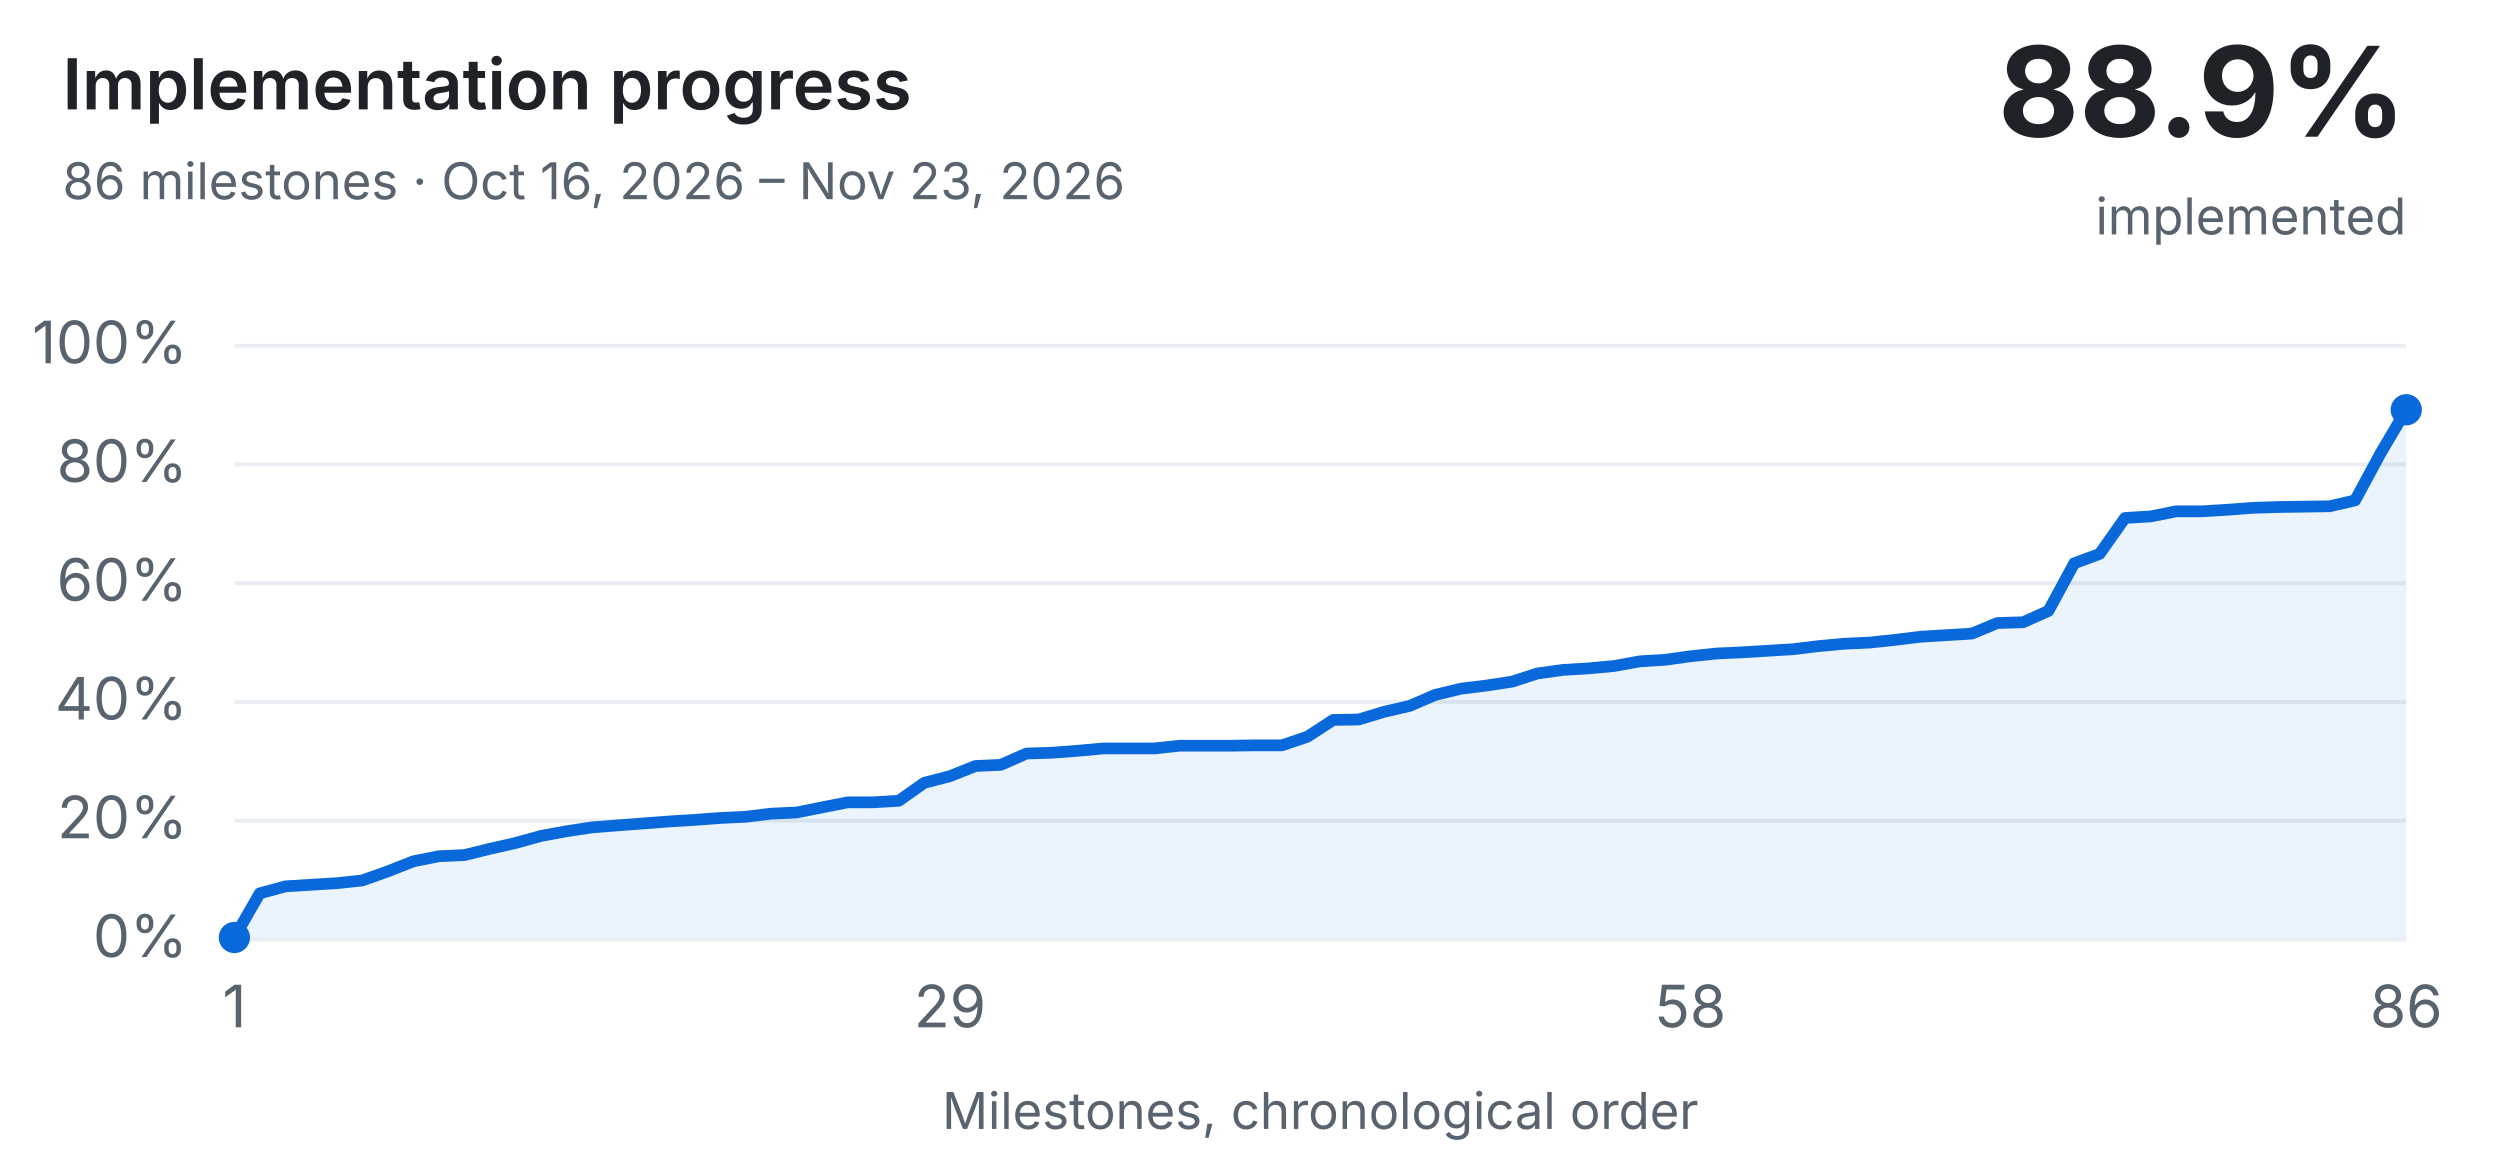
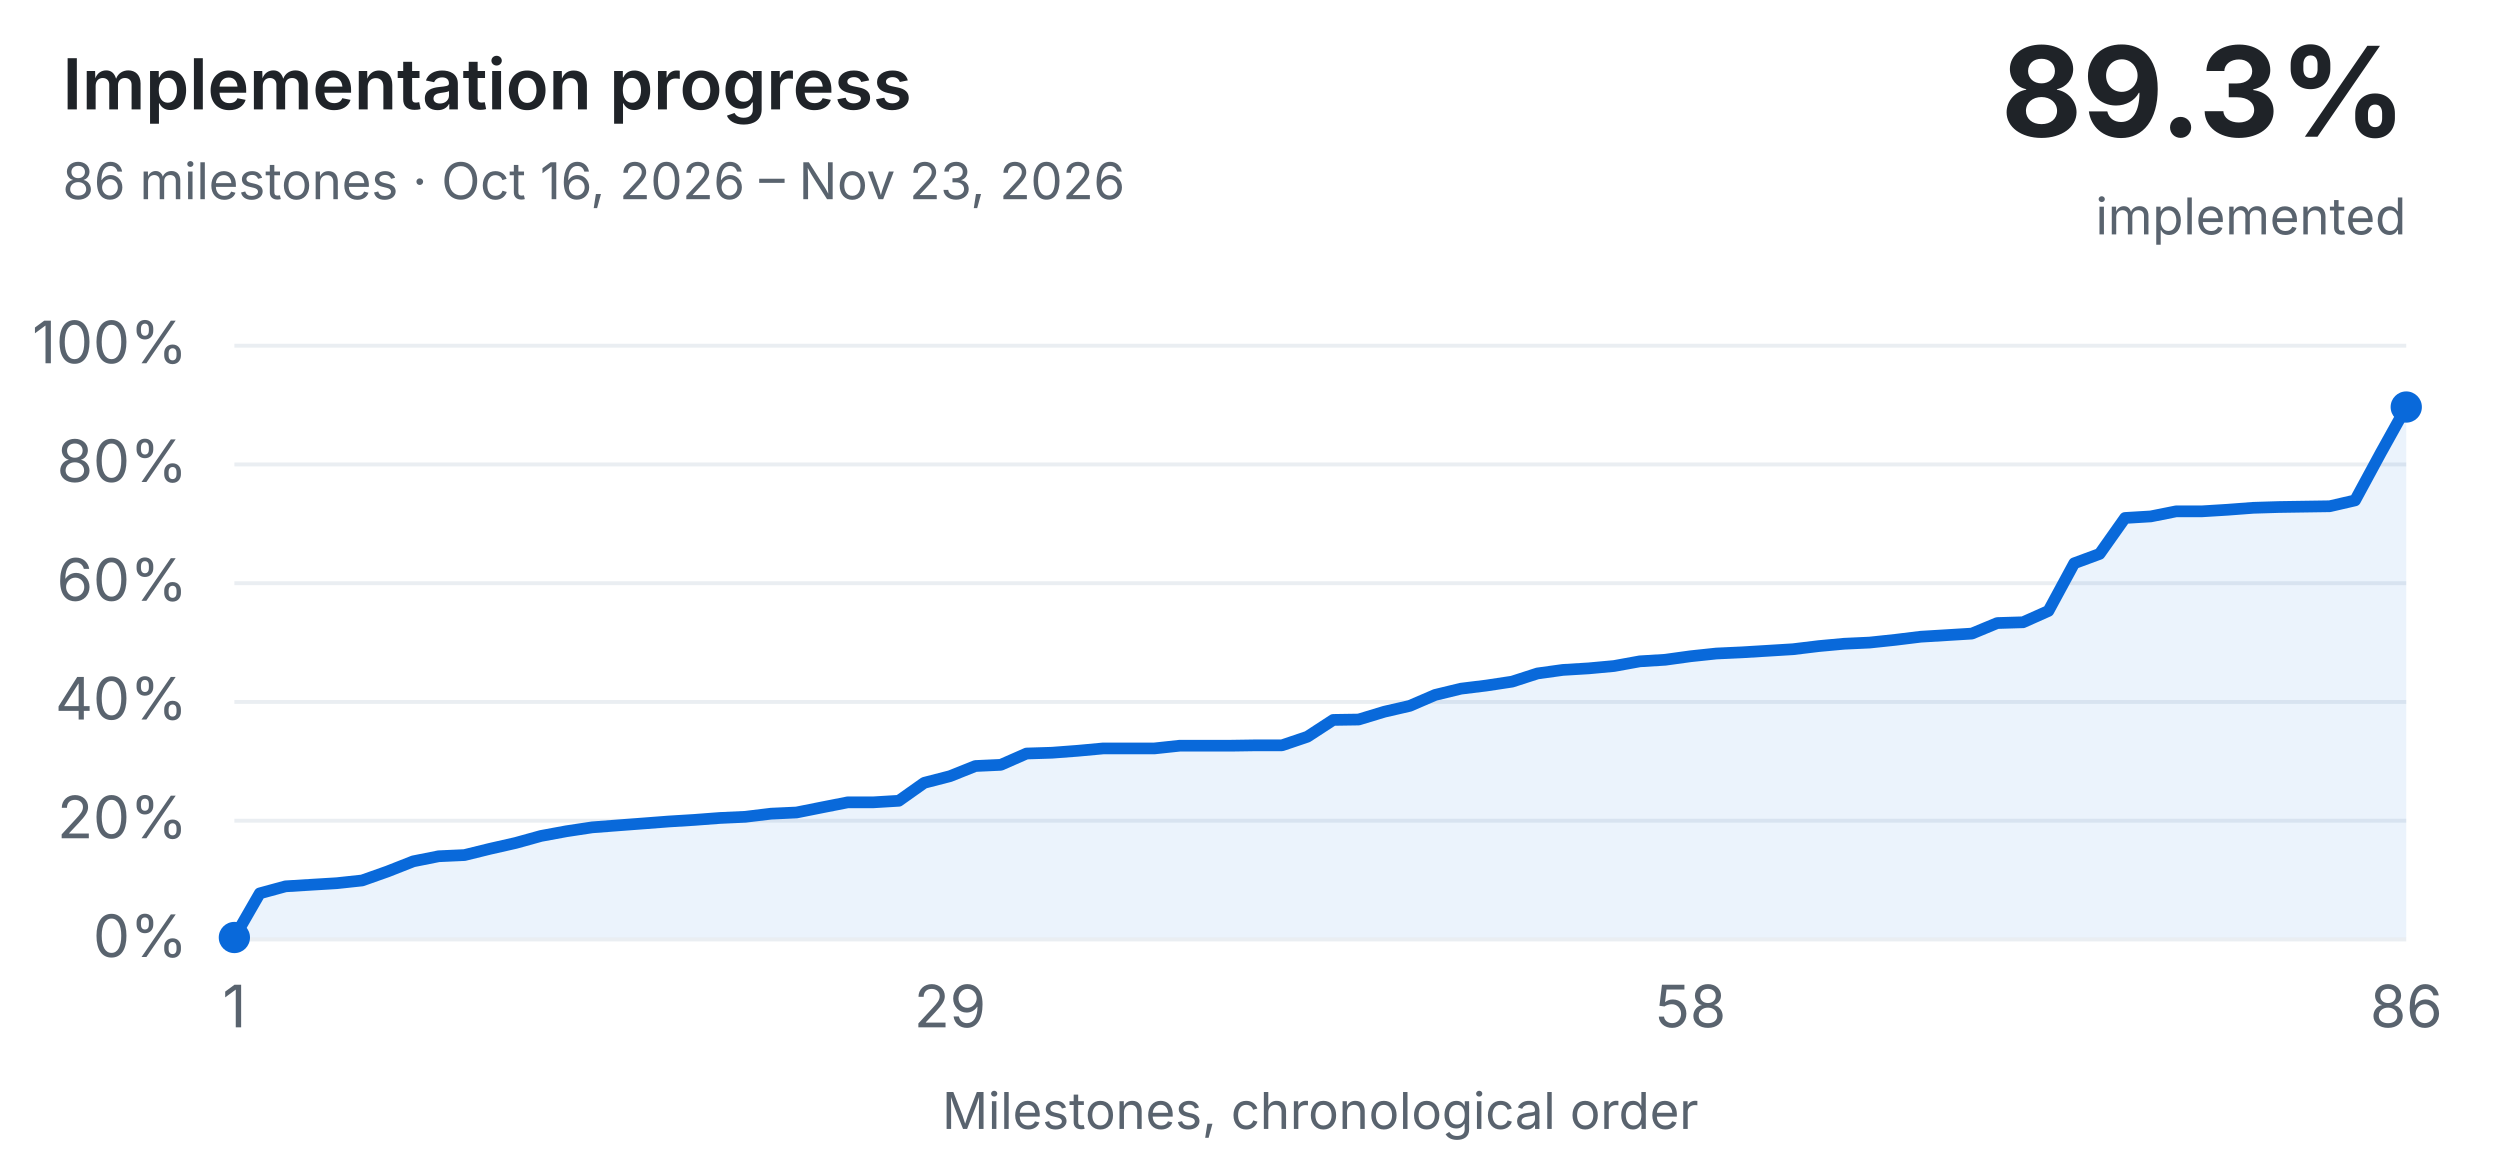
<svg xmlns="http://www.w3.org/2000/svg" width="640" height="300" viewBox="0 0 640 300" role="img" aria-labelledby="history-title history-description">
  <style>text{font:13px system-ui,-apple-system,Segoe UI,sans-serif;fill:#1f2328}.dim{fill:#59636e}.bg{fill:#eaeef2}.done{fill:#1a7f37}.part{fill:#d4a72c}.unchecked{fill:#0969da}@media (prefers-color-scheme:dark){text{fill:#e6edf3}.dim{fill:#9198a1}.bg{fill:#30363d}.done{fill:#3fb950}}</style>
  <style>
  .history-heading{font-size:18px;font-weight:600}
  .history-value{font-size:32px;font-weight:650}
  .history-axis{font-size:15px}
  .history-line{fill:none;stroke:#0969da;stroke-width:3;stroke-linecap:round;stroke-linejoin:round}
  .history-point,.history-area{fill:#0969da}
  .history-area{fill-opacity:.08}
  @media (prefers-color-scheme:dark){.history-line{stroke:#58a6ff}.history-point,.history-area{fill:#58a6ff}}
</style>
  <text class="history-heading" x="16" y="28">Implementation progress</text>
  <text class="dim" x="16" y="51">86 milestones · Oct 16, 2026 – Nov 23, 2026</text>
-   <text class="history-value" x="616" y="35" text-anchor="end">88.9%</text>
+   <text class="history-value" x="616" y="35" text-anchor="end">89.3%</text>
  <text class="dim" x="616" y="60" text-anchor="end">implemented</text>
  <rect class="bg" x="60" y="240.0" width="556" height="1" />
  <text class="dim history-axis" x="48" y="245.0" text-anchor="end">0%</text>
  <rect class="bg" x="60" y="209.6" width="556" height="1" />
  <text class="dim history-axis" x="48" y="214.6" text-anchor="end">20%</text>
  <rect class="bg" x="60" y="179.2" width="556" height="1" />
  <text class="dim history-axis" x="48" y="184.2" text-anchor="end">40%</text>
  <rect class="bg" x="60" y="148.8" width="556" height="1" />
  <text class="dim history-axis" x="48" y="153.8" text-anchor="end">60%</text>
  <rect class="bg" x="60" y="118.4" width="556" height="1" />
  <text class="dim history-axis" x="48" y="123.4" text-anchor="end">80%</text>
  <rect class="bg" x="60" y="88.0" width="556" height="1" />
  <text class="dim history-axis" x="48" y="93.0" text-anchor="end">100%</text>
-   <polygon class="history-area" points="60.0,240 60.0,240.0 66.5,228.7 73.1,226.9 79.6,226.5 86.2,226.1 92.7,225.4 99.2,223.1 105.8,220.5 112.3,219.2 118.9,218.9 125.4,217.3 132.0,215.8 138.5,214.0 145.0,212.8 151.6,211.8 158.1,211.3 164.7,210.8 171.2,210.3 177.7,209.9 184.3,209.4 190.8,209.1 197.4,208.3 203.9,208.0 210.4,206.7 217.0,205.4 223.5,205.4 230.1,205.0 236.6,200.4 243.2,198.7 249.7,196.1 256.2,195.8 262.8,192.9 269.3,192.7 275.9,192.2 282.4,191.6 288.9,191.6 295.5,191.6 302.0,190.9 308.6,190.9 315.1,190.9 321.6,190.8 328.2,190.8 334.7,188.6 341.3,184.3 347.8,184.2 354.4,182.2 360.9,180.7 367.4,177.9 374.0,176.3 380.5,175.5 387.1,174.5 393.6,172.4 400.1,171.5 406.7,171.1 413.2,170.5 419.8,169.3 426.3,168.9 432.8,168.0 439.4,167.3 445.9,167.0 452.5,166.6 459.0,166.2 465.6,165.4 472.1,164.8 478.6,164.5 485.2,163.8 491.7,163.0 498.3,162.6 504.8,162.2 511.3,159.5 517.9,159.3 524.4,156.4 531.0,144.2 537.5,141.8 544.0,132.6 550.6,132.2 557.1,130.9 563.7,130.9 570.2,130.5 576.8,130.0 583.3,129.8 589.8,129.7 596.4,129.6 602.9,128.1 609.5,115.9 616.0,104.9 616.0,240" />
-   <polyline class="history-line" points="60.0,240.0 66.5,228.7 73.1,226.9 79.6,226.5 86.2,226.1 92.7,225.4 99.2,223.1 105.8,220.5 112.3,219.2 118.9,218.9 125.4,217.3 132.0,215.8 138.5,214.0 145.0,212.8 151.6,211.8 158.1,211.3 164.7,210.8 171.2,210.3 177.7,209.9 184.3,209.4 190.8,209.1 197.4,208.3 203.9,208.0 210.4,206.7 217.0,205.4 223.5,205.4 230.1,205.0 236.6,200.4 243.2,198.7 249.7,196.1 256.2,195.8 262.8,192.9 269.3,192.7 275.9,192.2 282.4,191.6 288.9,191.6 295.5,191.6 302.0,190.9 308.6,190.9 315.1,190.9 321.6,190.8 328.2,190.8 334.7,188.6 341.3,184.3 347.8,184.2 354.4,182.2 360.9,180.7 367.4,177.9 374.0,176.3 380.5,175.5 387.1,174.5 393.6,172.4 400.1,171.5 406.7,171.1 413.2,170.5 419.8,169.3 426.3,168.9 432.8,168.0 439.4,167.3 445.9,167.0 452.5,166.6 459.0,166.2 465.6,165.4 472.1,164.8 478.6,164.5 485.2,163.8 491.7,163.0 498.3,162.6 504.8,162.2 511.3,159.5 517.9,159.3 524.4,156.4 531.0,144.2 537.5,141.8 544.0,132.6 550.6,132.2 557.1,130.9 563.7,130.9 570.2,130.5 576.8,130.0 583.3,129.8 589.8,129.7 596.4,129.6 602.9,128.1 609.5,115.9 616.0,104.9" />
+   <polygon class="history-area" points="60.0,240 60.0,240.0 66.5,228.7 73.1,226.9 79.6,226.5 86.2,226.1 92.7,225.4 99.2,223.1 105.8,220.5 112.3,219.2 118.9,218.9 125.4,217.3 132.0,215.8 138.5,214.0 145.0,212.8 151.6,211.8 158.1,211.3 164.7,210.8 171.2,210.3 177.7,209.9 184.3,209.4 190.8,209.1 197.4,208.3 203.9,208.0 210.4,206.7 217.0,205.4 223.5,205.4 230.1,205.0 236.6,200.4 243.2,198.7 249.7,196.1 256.2,195.8 262.8,192.9 269.3,192.7 275.9,192.2 282.4,191.6 288.9,191.6 295.5,191.6 302.0,190.9 308.6,190.9 315.1,190.9 321.6,190.8 328.2,190.8 334.7,188.6 341.3,184.3 347.8,184.2 354.4,182.2 360.9,180.7 367.4,177.9 374.0,176.3 380.5,175.5 387.1,174.5 393.6,172.4 400.1,171.5 406.7,171.1 413.2,170.5 419.8,169.3 426.3,168.9 432.8,168.0 439.4,167.3 445.9,167.0 452.5,166.6 459.0,166.2 465.6,165.4 472.1,164.8 478.6,164.5 485.2,163.8 491.7,163.0 498.3,162.6 504.8,162.2 511.3,159.5 517.9,159.3 524.4,156.4 531.0,144.2 537.5,141.8 544.0,132.6 550.6,132.2 557.1,130.9 563.7,130.9 570.2,130.5 576.8,130.0 583.3,129.8 589.8,129.7 596.4,129.6 602.9,128.1 609.5,115.9 616.0,104.2 616.0,240" />
+   <polyline class="history-line" points="60.0,240.0 66.5,228.7 73.1,226.9 79.6,226.5 86.2,226.1 92.7,225.4 99.2,223.1 105.8,220.5 112.3,219.2 118.9,218.9 125.4,217.3 132.0,215.8 138.5,214.0 145.0,212.8 151.6,211.8 158.1,211.3 164.7,210.8 171.2,210.3 177.7,209.9 184.3,209.4 190.8,209.1 197.4,208.3 203.9,208.0 210.4,206.7 217.0,205.4 223.5,205.4 230.1,205.0 236.6,200.4 243.2,198.7 249.7,196.1 256.2,195.8 262.8,192.9 269.3,192.7 275.9,192.2 282.4,191.6 288.9,191.6 295.5,191.6 302.0,190.9 308.6,190.9 315.1,190.9 321.6,190.8 328.2,190.8 334.7,188.6 341.3,184.3 347.8,184.2 354.4,182.2 360.9,180.7 367.4,177.9 374.0,176.3 380.5,175.5 387.1,174.5 393.6,172.4 400.1,171.5 406.7,171.1 413.2,170.5 419.8,169.3 426.3,168.9 432.8,168.0 439.4,167.3 445.9,167.0 452.5,166.6 459.0,166.2 465.6,165.4 472.1,164.8 478.6,164.5 485.2,163.8 491.7,163.0 498.3,162.6 504.8,162.2 511.3,159.5 517.9,159.3 524.4,156.4 531.0,144.2 537.5,141.8 544.0,132.6 550.6,132.2 557.1,130.9 563.7,130.9 570.2,130.5 576.8,130.0 583.3,129.8 589.8,129.7 596.4,129.6 602.9,128.1 609.5,115.9 616.0,104.2" />
  <circle class="history-point" cx="60.0" cy="240.0" r="4" />
  <circle fill="transparent" cx="66.5" cy="228.7" r="3" />
  <circle fill="transparent" cx="73.1" cy="226.9" r="3" />
  <circle fill="transparent" cx="79.6" cy="226.5" r="3" />
  <circle fill="transparent" cx="86.2" cy="226.1" r="3" />
  <circle fill="transparent" cx="92.7" cy="225.4" r="3" />
  <circle fill="transparent" cx="99.2" cy="223.1" r="3" />
  <circle fill="transparent" cx="105.8" cy="220.5" r="3" />
  <circle fill="transparent" cx="112.3" cy="219.2" r="3" />
  <circle fill="transparent" cx="118.9" cy="218.9" r="3" />
  <circle fill="transparent" cx="125.4" cy="217.3" r="3" />
  <circle fill="transparent" cx="132.0" cy="215.8" r="3" />
  <circle fill="transparent" cx="138.5" cy="214.0" r="3" />
  <circle fill="transparent" cx="145.0" cy="212.8" r="3" />
  <circle fill="transparent" cx="151.6" cy="211.8" r="3" />
  <circle fill="transparent" cx="158.1" cy="211.3" r="3" />
  <circle fill="transparent" cx="164.7" cy="210.8" r="3" />
  <circle fill="transparent" cx="171.2" cy="210.3" r="3" />
  <circle fill="transparent" cx="177.7" cy="209.9" r="3" />
  <circle fill="transparent" cx="184.3" cy="209.4" r="3" />
  <circle fill="transparent" cx="190.8" cy="209.1" r="3" />
  <circle fill="transparent" cx="197.4" cy="208.3" r="3" />
  <circle fill="transparent" cx="203.9" cy="208.0" r="3" />
  <circle fill="transparent" cx="210.4" cy="206.7" r="3" />
  <circle fill="transparent" cx="217.0" cy="205.4" r="3" />
  <circle fill="transparent" cx="223.5" cy="205.4" r="3" />
  <circle fill="transparent" cx="230.1" cy="205.0" r="3" />
  <circle fill="transparent" cx="236.6" cy="200.4" r="3" />
  <circle fill="transparent" cx="243.2" cy="198.7" r="3" />
  <circle fill="transparent" cx="249.7" cy="196.1" r="3" />
  <circle fill="transparent" cx="256.2" cy="195.8" r="3" />
  <circle fill="transparent" cx="262.8" cy="192.9" r="3" />
  <circle fill="transparent" cx="269.3" cy="192.7" r="3" />
  <circle fill="transparent" cx="275.9" cy="192.2" r="3" />
  <circle fill="transparent" cx="282.4" cy="191.6" r="3" />
  <circle fill="transparent" cx="288.9" cy="191.6" r="3" />
  <circle fill="transparent" cx="295.5" cy="191.6" r="3" />
  <circle fill="transparent" cx="302.0" cy="190.9" r="3" />
  <circle fill="transparent" cx="308.6" cy="190.9" r="3" />
  <circle fill="transparent" cx="315.1" cy="190.9" r="3" />
  <circle fill="transparent" cx="321.6" cy="190.8" r="3" />
  <circle fill="transparent" cx="328.2" cy="190.8" r="3" />
  <circle fill="transparent" cx="334.7" cy="188.6" r="3" />
  <circle fill="transparent" cx="341.3" cy="184.3" r="3" />
  <circle fill="transparent" cx="347.8" cy="184.2" r="3" />
  <circle fill="transparent" cx="354.4" cy="182.2" r="3" />
  <circle fill="transparent" cx="360.9" cy="180.7" r="3" />
  <circle fill="transparent" cx="367.4" cy="177.9" r="3" />
  <circle fill="transparent" cx="374.0" cy="176.3" r="3" />
  <circle fill="transparent" cx="380.5" cy="175.5" r="3" />
  <circle fill="transparent" cx="387.1" cy="174.5" r="3" />
  <circle fill="transparent" cx="393.6" cy="172.4" r="3" />
  <circle fill="transparent" cx="400.1" cy="171.5" r="3" />
  <circle fill="transparent" cx="406.7" cy="171.1" r="3" />
  <circle fill="transparent" cx="413.2" cy="170.5" r="3" />
  <circle fill="transparent" cx="419.8" cy="169.3" r="3" />
  <circle fill="transparent" cx="426.3" cy="168.9" r="3" />
  <circle fill="transparent" cx="432.8" cy="168.0" r="3" />
  <circle fill="transparent" cx="439.4" cy="167.3" r="3" />
  <circle fill="transparent" cx="445.9" cy="167.0" r="3" />
  <circle fill="transparent" cx="452.5" cy="166.6" r="3" />
  <circle fill="transparent" cx="459.0" cy="166.2" r="3" />
  <circle fill="transparent" cx="465.6" cy="165.4" r="3" />
  <circle fill="transparent" cx="472.1" cy="164.8" r="3" />
  <circle fill="transparent" cx="478.6" cy="164.5" r="3" />
  <circle fill="transparent" cx="485.2" cy="163.8" r="3" />
  <circle fill="transparent" cx="491.7" cy="163.0" r="3" />
  <circle fill="transparent" cx="498.3" cy="162.6" r="3" />
  <circle fill="transparent" cx="504.8" cy="162.2" r="3" />
  <circle fill="transparent" cx="511.3" cy="159.5" r="3" />
  <circle fill="transparent" cx="517.9" cy="159.3" r="3" />
  <circle fill="transparent" cx="524.4" cy="156.4" r="3" />
  <circle fill="transparent" cx="531.0" cy="144.2" r="3" />
  <circle fill="transparent" cx="537.5" cy="141.8" r="3" />
  <circle fill="transparent" cx="544.0" cy="132.6" r="3" />
  <circle fill="transparent" cx="550.6" cy="132.2" r="3" />
  <circle fill="transparent" cx="557.1" cy="130.9" r="3" />
  <circle fill="transparent" cx="563.7" cy="130.9" r="3" />
  <circle fill="transparent" cx="570.2" cy="130.5" r="3" />
  <circle fill="transparent" cx="576.8" cy="130.0" r="3" />
  <circle fill="transparent" cx="583.3" cy="129.8" r="3" />
  <circle fill="transparent" cx="589.8" cy="129.7" r="3" />
  <circle fill="transparent" cx="596.4" cy="129.6" r="3" />
  <circle fill="transparent" cx="602.9" cy="128.1" r="3" />
  <circle fill="transparent" cx="609.5" cy="115.9" r="3" />
-   <circle class="history-point" cx="616.0" cy="104.9" r="4" />
+   <circle class="history-point" cx="616.0" cy="104.2" r="4" />
  <text class="dim history-axis" x="60.0" y="263" text-anchor="middle">1</text>
  <text class="dim history-axis" x="243.2" y="263" text-anchor="middle">29</text>
  <text class="dim history-axis" x="432.8" y="263" text-anchor="middle">58</text>
  <text class="dim history-axis" x="616.0" y="263" text-anchor="middle">86</text>
  <text class="dim" x="338" y="289" text-anchor="middle">Milestones, chronological order</text>
</svg>
